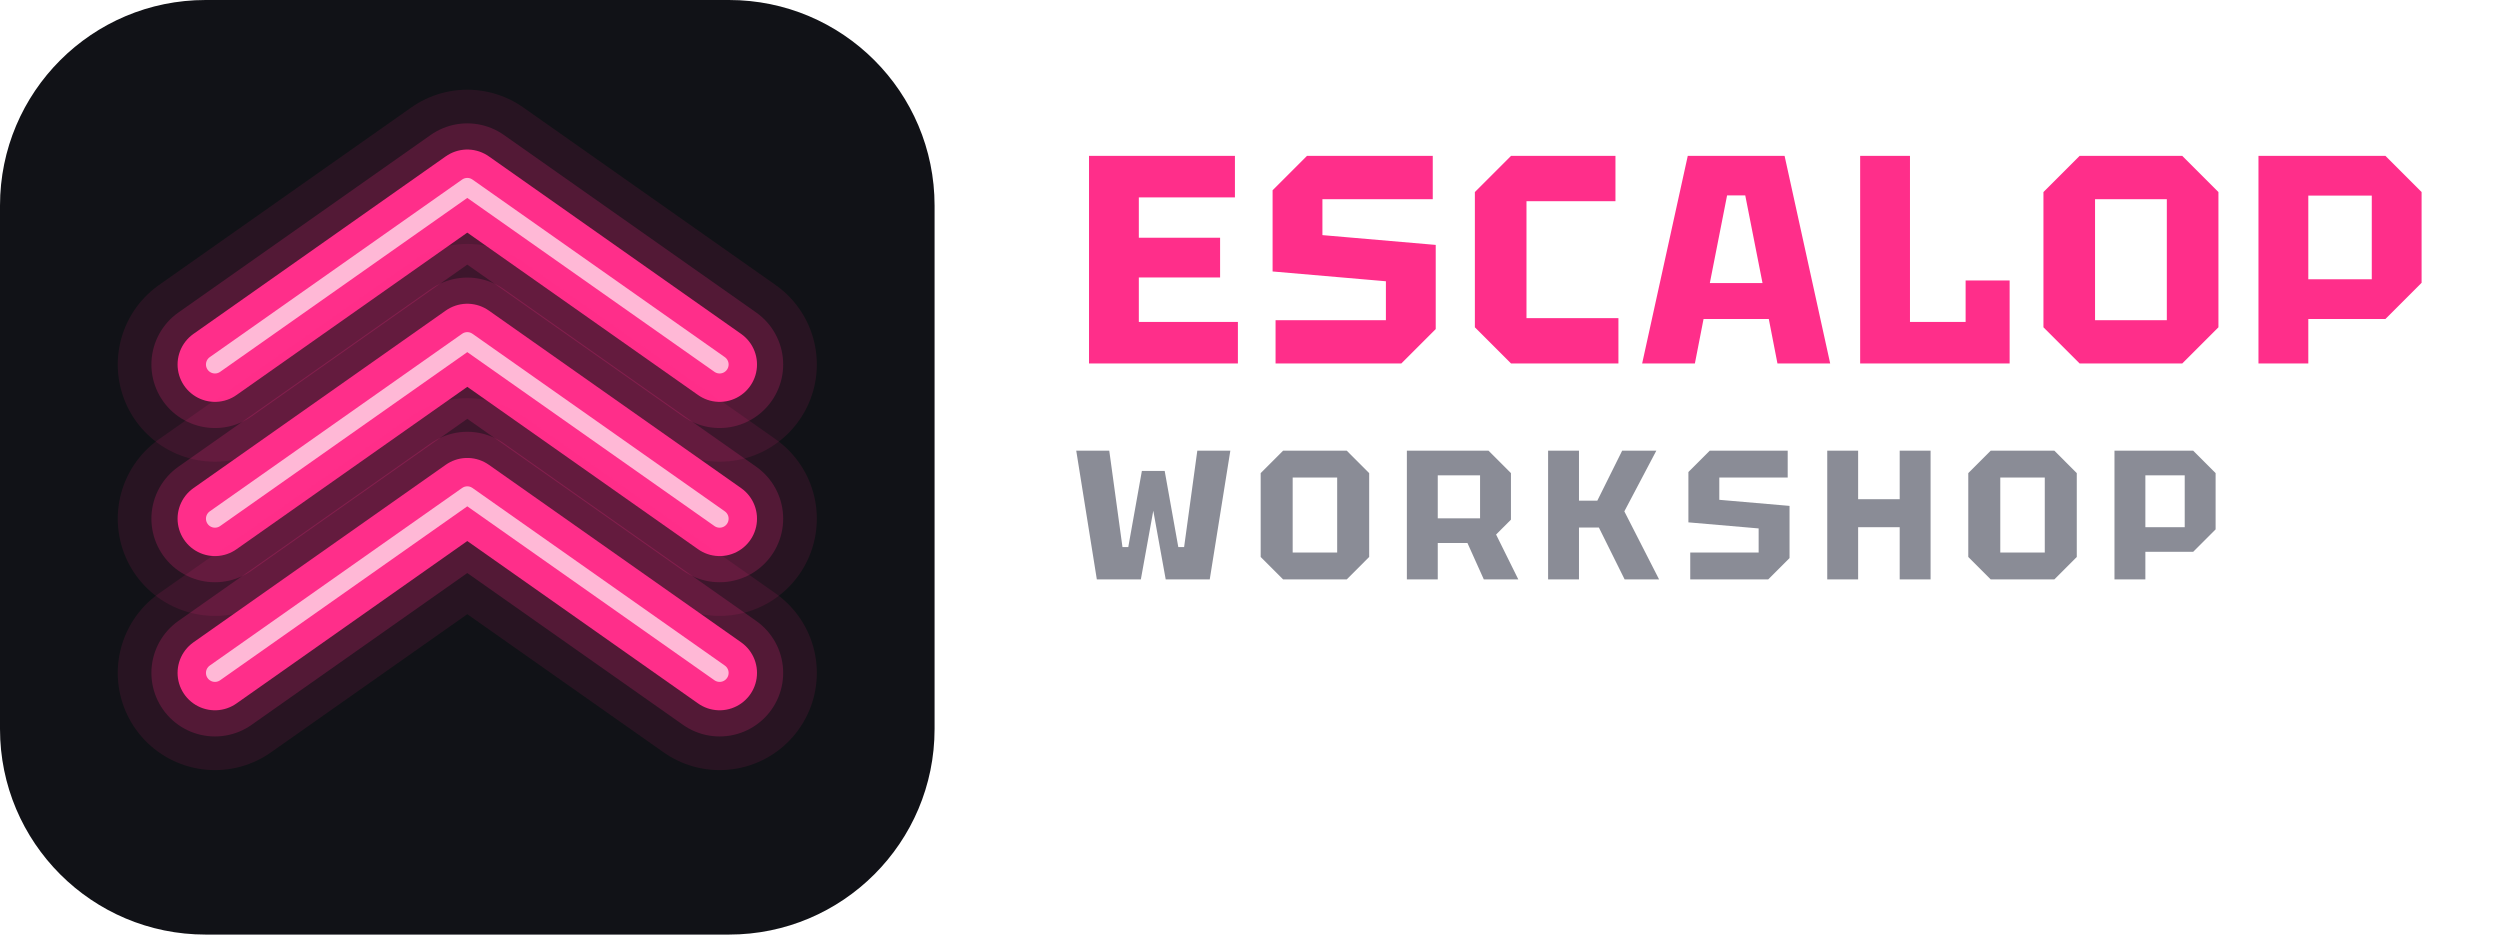
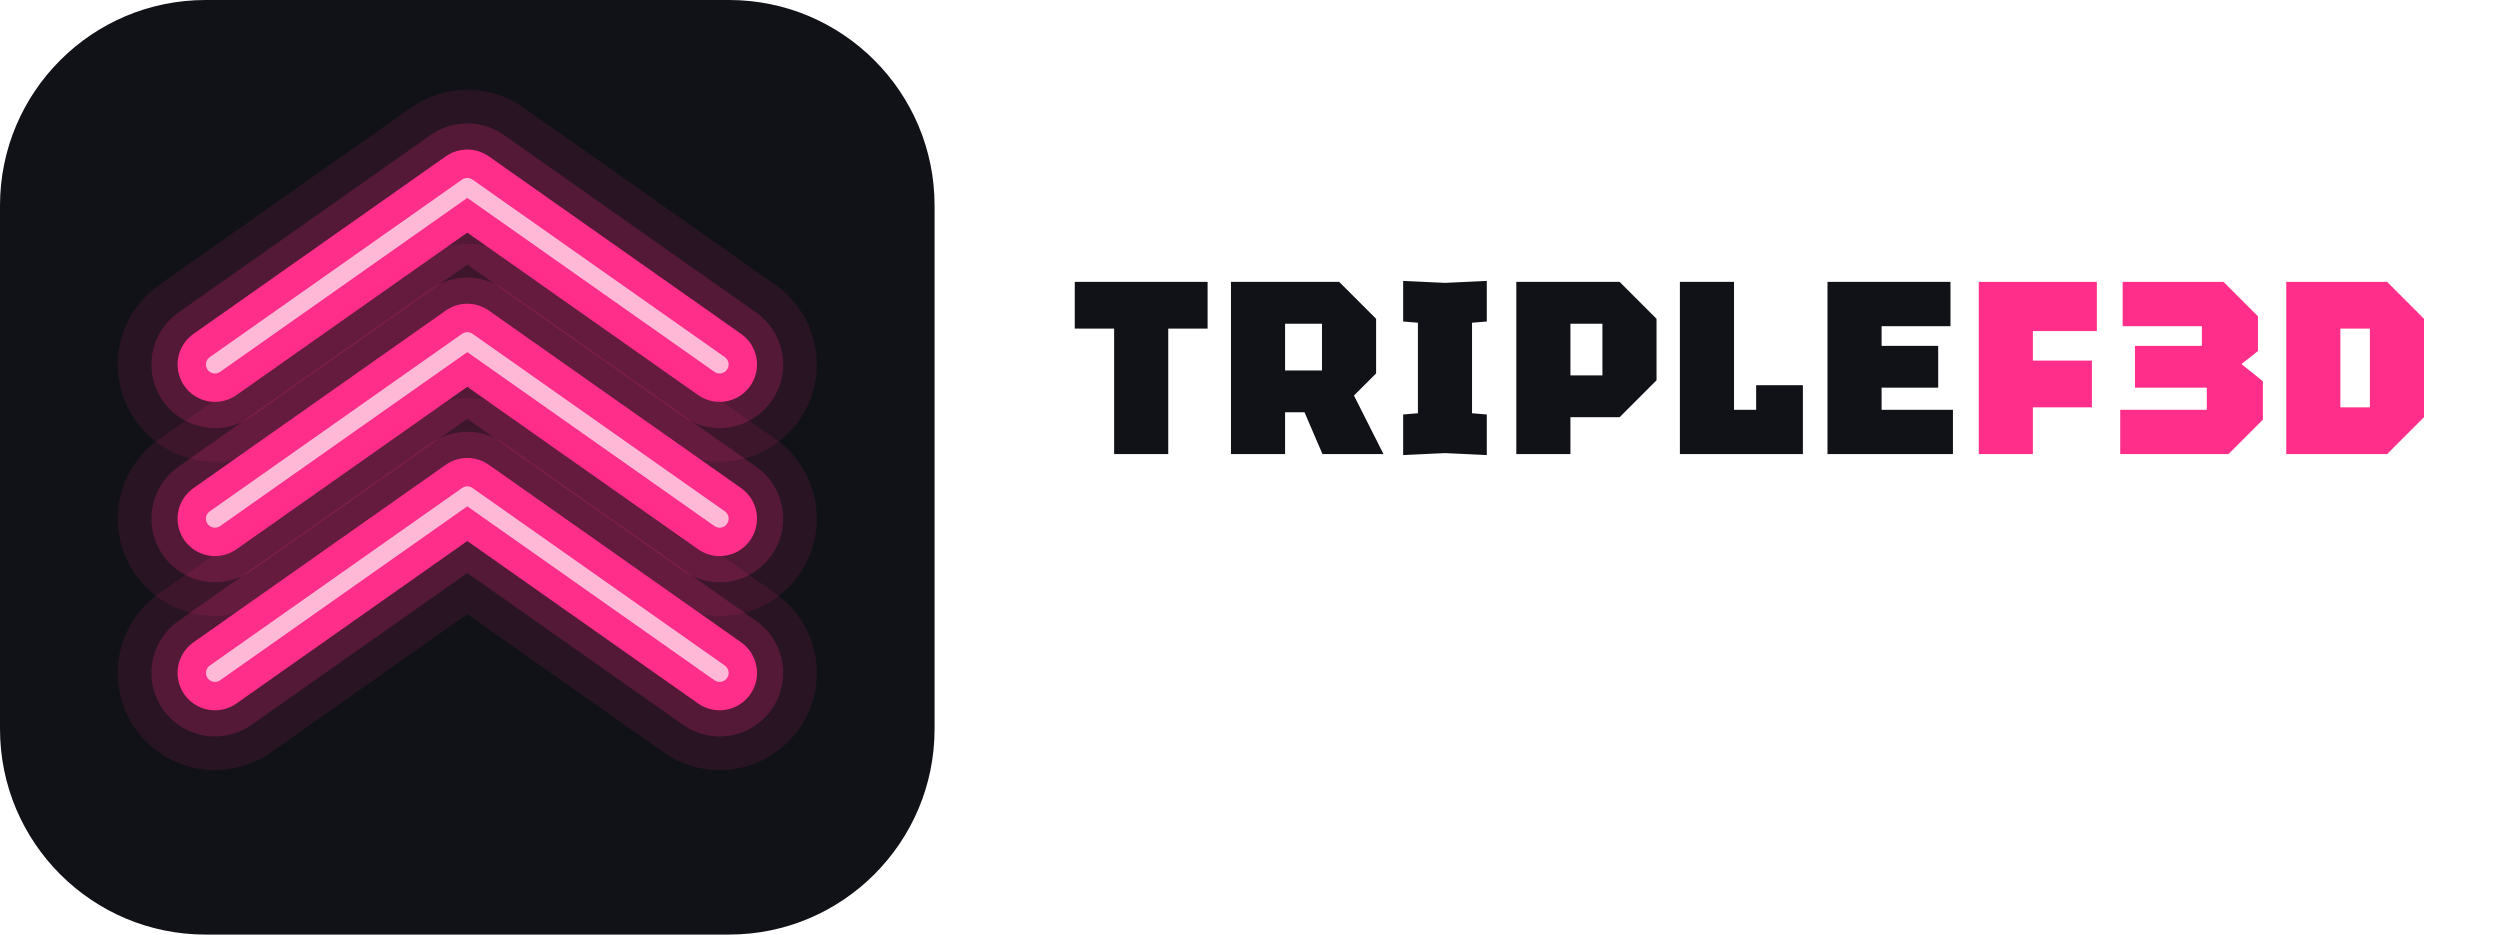
<svg xmlns="http://www.w3.org/2000/svg" width="214" height="80" viewBox="0 0 214 80">
  <rect x="0" y="0" width="80" height="80" rx="17.60" fill="#111217" />
  <polyline points="18.40,31.20 40.00,16.00 61.60,31.20" fill="none" stroke-linecap="round" stroke-linejoin="round" stroke="#FF2E8A" stroke-opacity="0.10" stroke-width="16.64" />
  <polyline points="18.40,31.20 40.00,16.00 61.60,31.20" fill="none" stroke-linecap="round" stroke-linejoin="round" stroke="#FF2E8A" stroke-opacity="0.20" stroke-width="10.88" />
  <polyline points="18.40,31.20 40.00,16.00 61.60,31.20" fill="none" stroke="#FF2E8A" stroke-width="6.40" stroke-linecap="round" stroke-linejoin="round" />
  <polyline points="18.40,31.20 40.00,16.00 61.60,31.20" fill="none" stroke-linecap="round" stroke-linejoin="round" stroke="#FFB8D6" stroke-width="1.54" />
  <polyline points="18.40,44.40 40.00,29.20 61.60,44.40" fill="none" stroke-linecap="round" stroke-linejoin="round" stroke="#FF2E8A" stroke-opacity="0.10" stroke-width="16.64" />
  <polyline points="18.40,44.40 40.00,29.20 61.60,44.40" fill="none" stroke-linecap="round" stroke-linejoin="round" stroke="#FF2E8A" stroke-opacity="0.20" stroke-width="10.88" />
  <polyline points="18.40,44.40 40.00,29.20 61.60,44.40" fill="none" stroke="#FF2E8A" stroke-width="6.40" stroke-linecap="round" stroke-linejoin="round" />
  <polyline points="18.40,44.40 40.00,29.20 61.60,44.40" fill="none" stroke-linecap="round" stroke-linejoin="round" stroke="#FFB8D6" stroke-width="1.54" />
  <polyline points="18.40,57.60 40.00,42.40 61.60,57.60" fill="none" stroke-linecap="round" stroke-linejoin="round" stroke="#FF2E8A" stroke-opacity="0.10" stroke-width="16.64" />
  <polyline points="18.40,57.60 40.00,42.40 61.60,57.60" fill="none" stroke-linecap="round" stroke-linejoin="round" stroke="#FF2E8A" stroke-opacity="0.20" stroke-width="10.88" />
  <polyline points="18.40,57.60 40.00,42.40 61.60,57.60" fill="none" stroke="#FF2E8A" stroke-width="6.40" stroke-linecap="round" stroke-linejoin="round" />
  <polyline points="18.40,57.60 40.00,42.40 61.60,57.60" fill="none" stroke-linecap="round" stroke-linejoin="round" stroke="#FFB8D6" stroke-width="1.54" />
-   <path d="M93.219 31.114V13.342H105.71V16.896H97.484V20.349H104.44V23.751H97.484V27.56H105.964V31.114ZM109.188 31.114V27.407H118.633V24.076L108.934 23.238V16.287L111.879 13.342H122.644V17.049H113.199V20.126L122.898 20.964V28.169L119.953 31.114ZM126.249 28.017V16.439L129.346 13.342H138.283V17.221H130.667V27.235H138.537V31.114H129.346ZM140.568 31.114 144.473 13.342H152.76L156.664 31.114H152.15L151.409 27.306H145.824L145.082 31.114ZM146.362 24.229H150.871L149.393 16.724H147.839ZM159.229 31.114V13.342H163.494V27.56H168.257V24.005H172.025V31.114ZM174.919 28.017V16.439L178.016 13.342H186.801L189.898 16.439V28.017L186.801 31.114H178.016ZM179.336 17.049V27.407H185.48V17.049ZM197.591 23.904H203.024V16.744H197.591ZM207.289 16.439V24.208L204.192 27.306H197.591V31.114H193.325V13.342H204.192Z" fill="#FF2E8A" />
-   <path d="M93.889 49.597 92.126 38.578H94.953L96.083 46.827H96.581L97.745 40.31H99.697L100.862 46.827H101.36L102.49 38.578H105.317L103.554 49.597H99.785L98.721 43.719L97.657 49.597ZM107.914 47.676V40.499L109.834 38.578H115.281L117.201 40.499V47.676L115.281 49.597H109.834ZM110.653 40.876V47.299H114.462V40.876ZM123.072 44.371H126.693V40.687H123.072ZM129.337 40.499V44.484L128.065 45.756L129.967 49.597H127.014L125.613 46.48H123.072V49.597H120.428V38.578H127.417ZM132.517 49.597V38.578H135.161V42.86H136.729L138.857 38.578H141.782L139.043 43.773L142.018 49.597H139.068L136.865 45.158H135.161V49.597ZM144.685 49.597V47.299H150.54V45.233L144.527 44.714V40.404L146.353 38.578H153.027V40.876H147.172V42.784L153.185 43.304V47.771L151.359 49.597ZM156.412 49.597V38.578H159.056V42.734H162.614V38.578H165.258V49.597H162.614V45.126H159.056V49.597ZM168.485 47.676V40.499L170.405 38.578H175.852L177.772 40.499V47.676L175.852 49.597H170.405ZM171.224 40.876V47.299H175.033V40.876ZM183.643 45.126H187.012V40.687H183.643ZM189.656 40.499V45.315L187.736 47.236H183.643V49.597H180.999V38.578H187.736Z" fill="#8a8c96" />
+   <g transform="translate(92.00 24.13) scale(0.3643)">
+     <path fill="#111217" d="M9.248 40.46V10.982H0V-0H31.212V10.982H21.964V40.46ZM49.419 20.808H58.089V9.826H49.419ZM70.805 8.67V21.502L65.603 26.704L72.539 40.46H58.205L53.985 30.634H49.419V40.46H36.703V-0H62.135ZM77.163 40.691V31.154L80.631 30.865V9.595L77.163 9.306V-0.231L86.989 0.231L96.815 -0.231V9.306L93.347 9.595V30.865L96.815 31.154V40.691L86.989 40.229ZM116.467 21.964H123.981V9.826H116.467ZM136.697 8.67V23.12L128.027 31.79H116.467V40.46H103.751V-0H128.027ZM142.188 40.46V-0H154.904V30.056H160.106V24.276H171.088V40.46ZM176.868 40.46V-0H205.768V10.404H189.584V15.028H202.878V24.854H189.584V30.056H206.346V40.46Z" />
+     <path fill="#FF2E8A" d="M212.415 40.46V-0H240.159V11.56H225.131V18.496H239.003V29.478H225.131V40.46ZM271.082 40.46H245.65V30.056H265.996V24.854H249.118V15.028H264.84V10.404H246.228V-0H269.926L278.018 8.092V16.242L274.145 19.305L279.174 23.351V32.368ZM297.381 29.478H304.317V10.982H297.381ZM284.665 40.46V-0H308.363L317.033 8.67V31.79L308.363 40.46Z" />
+   </g>
</svg>
